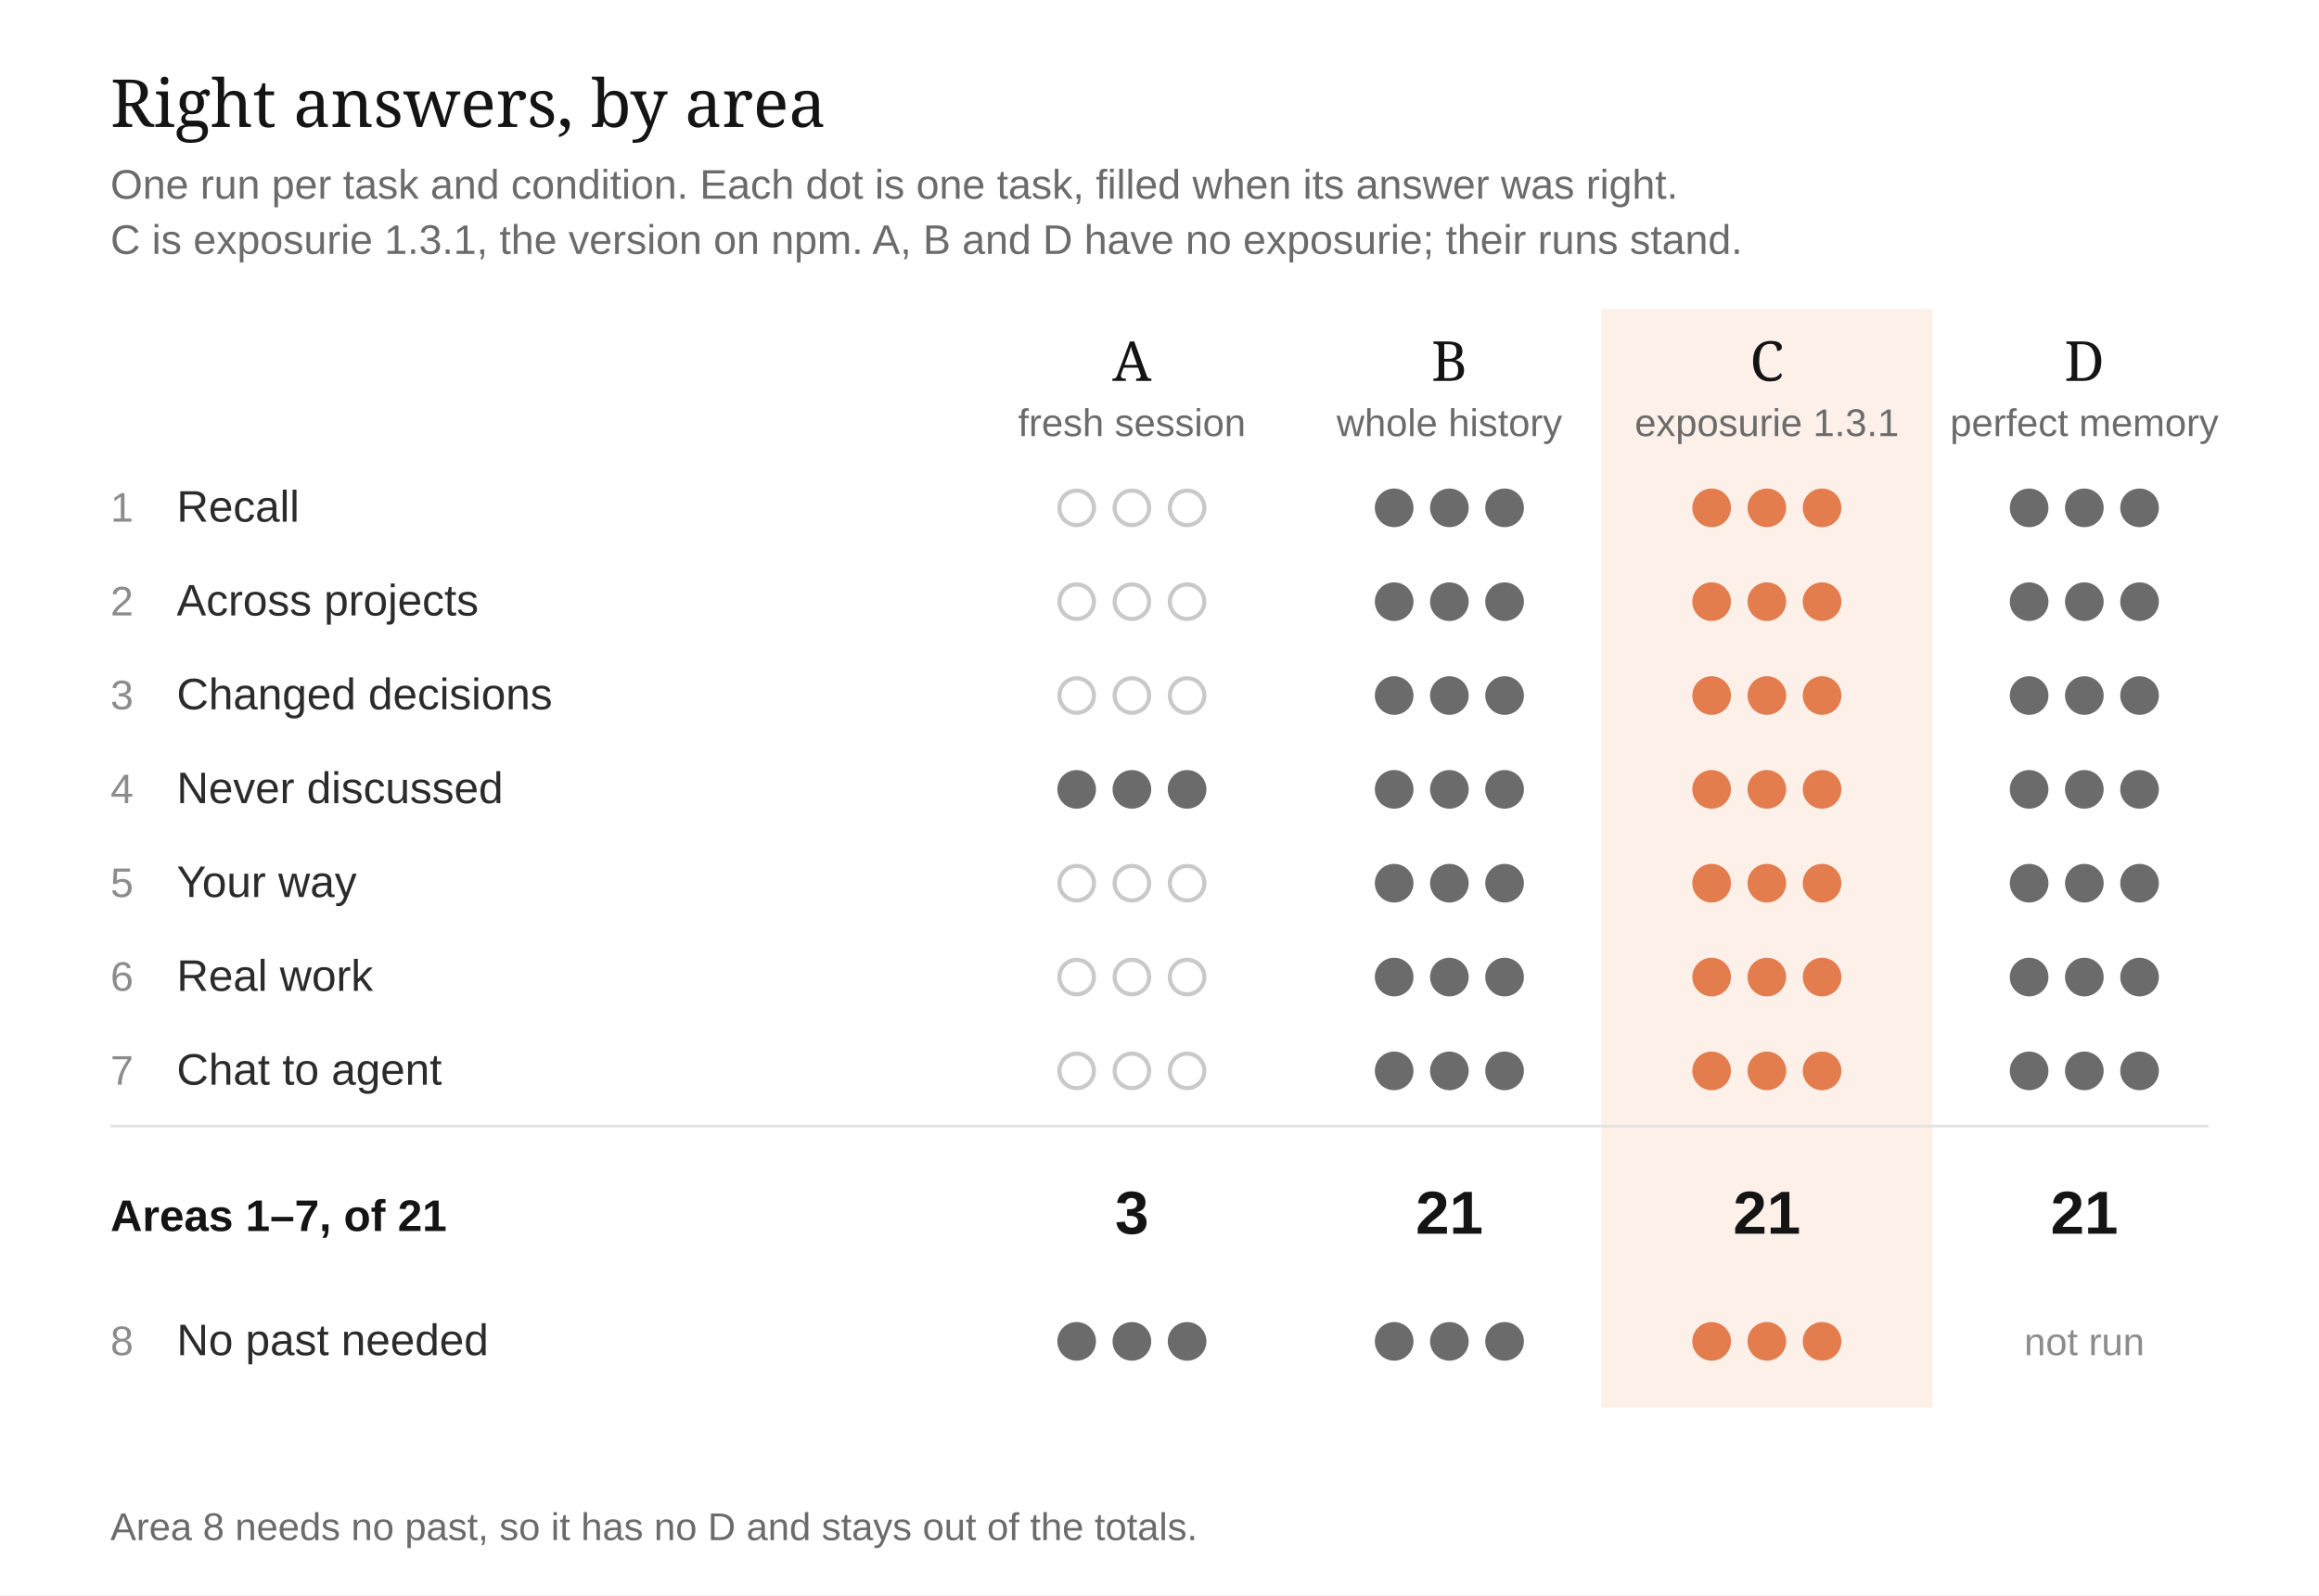
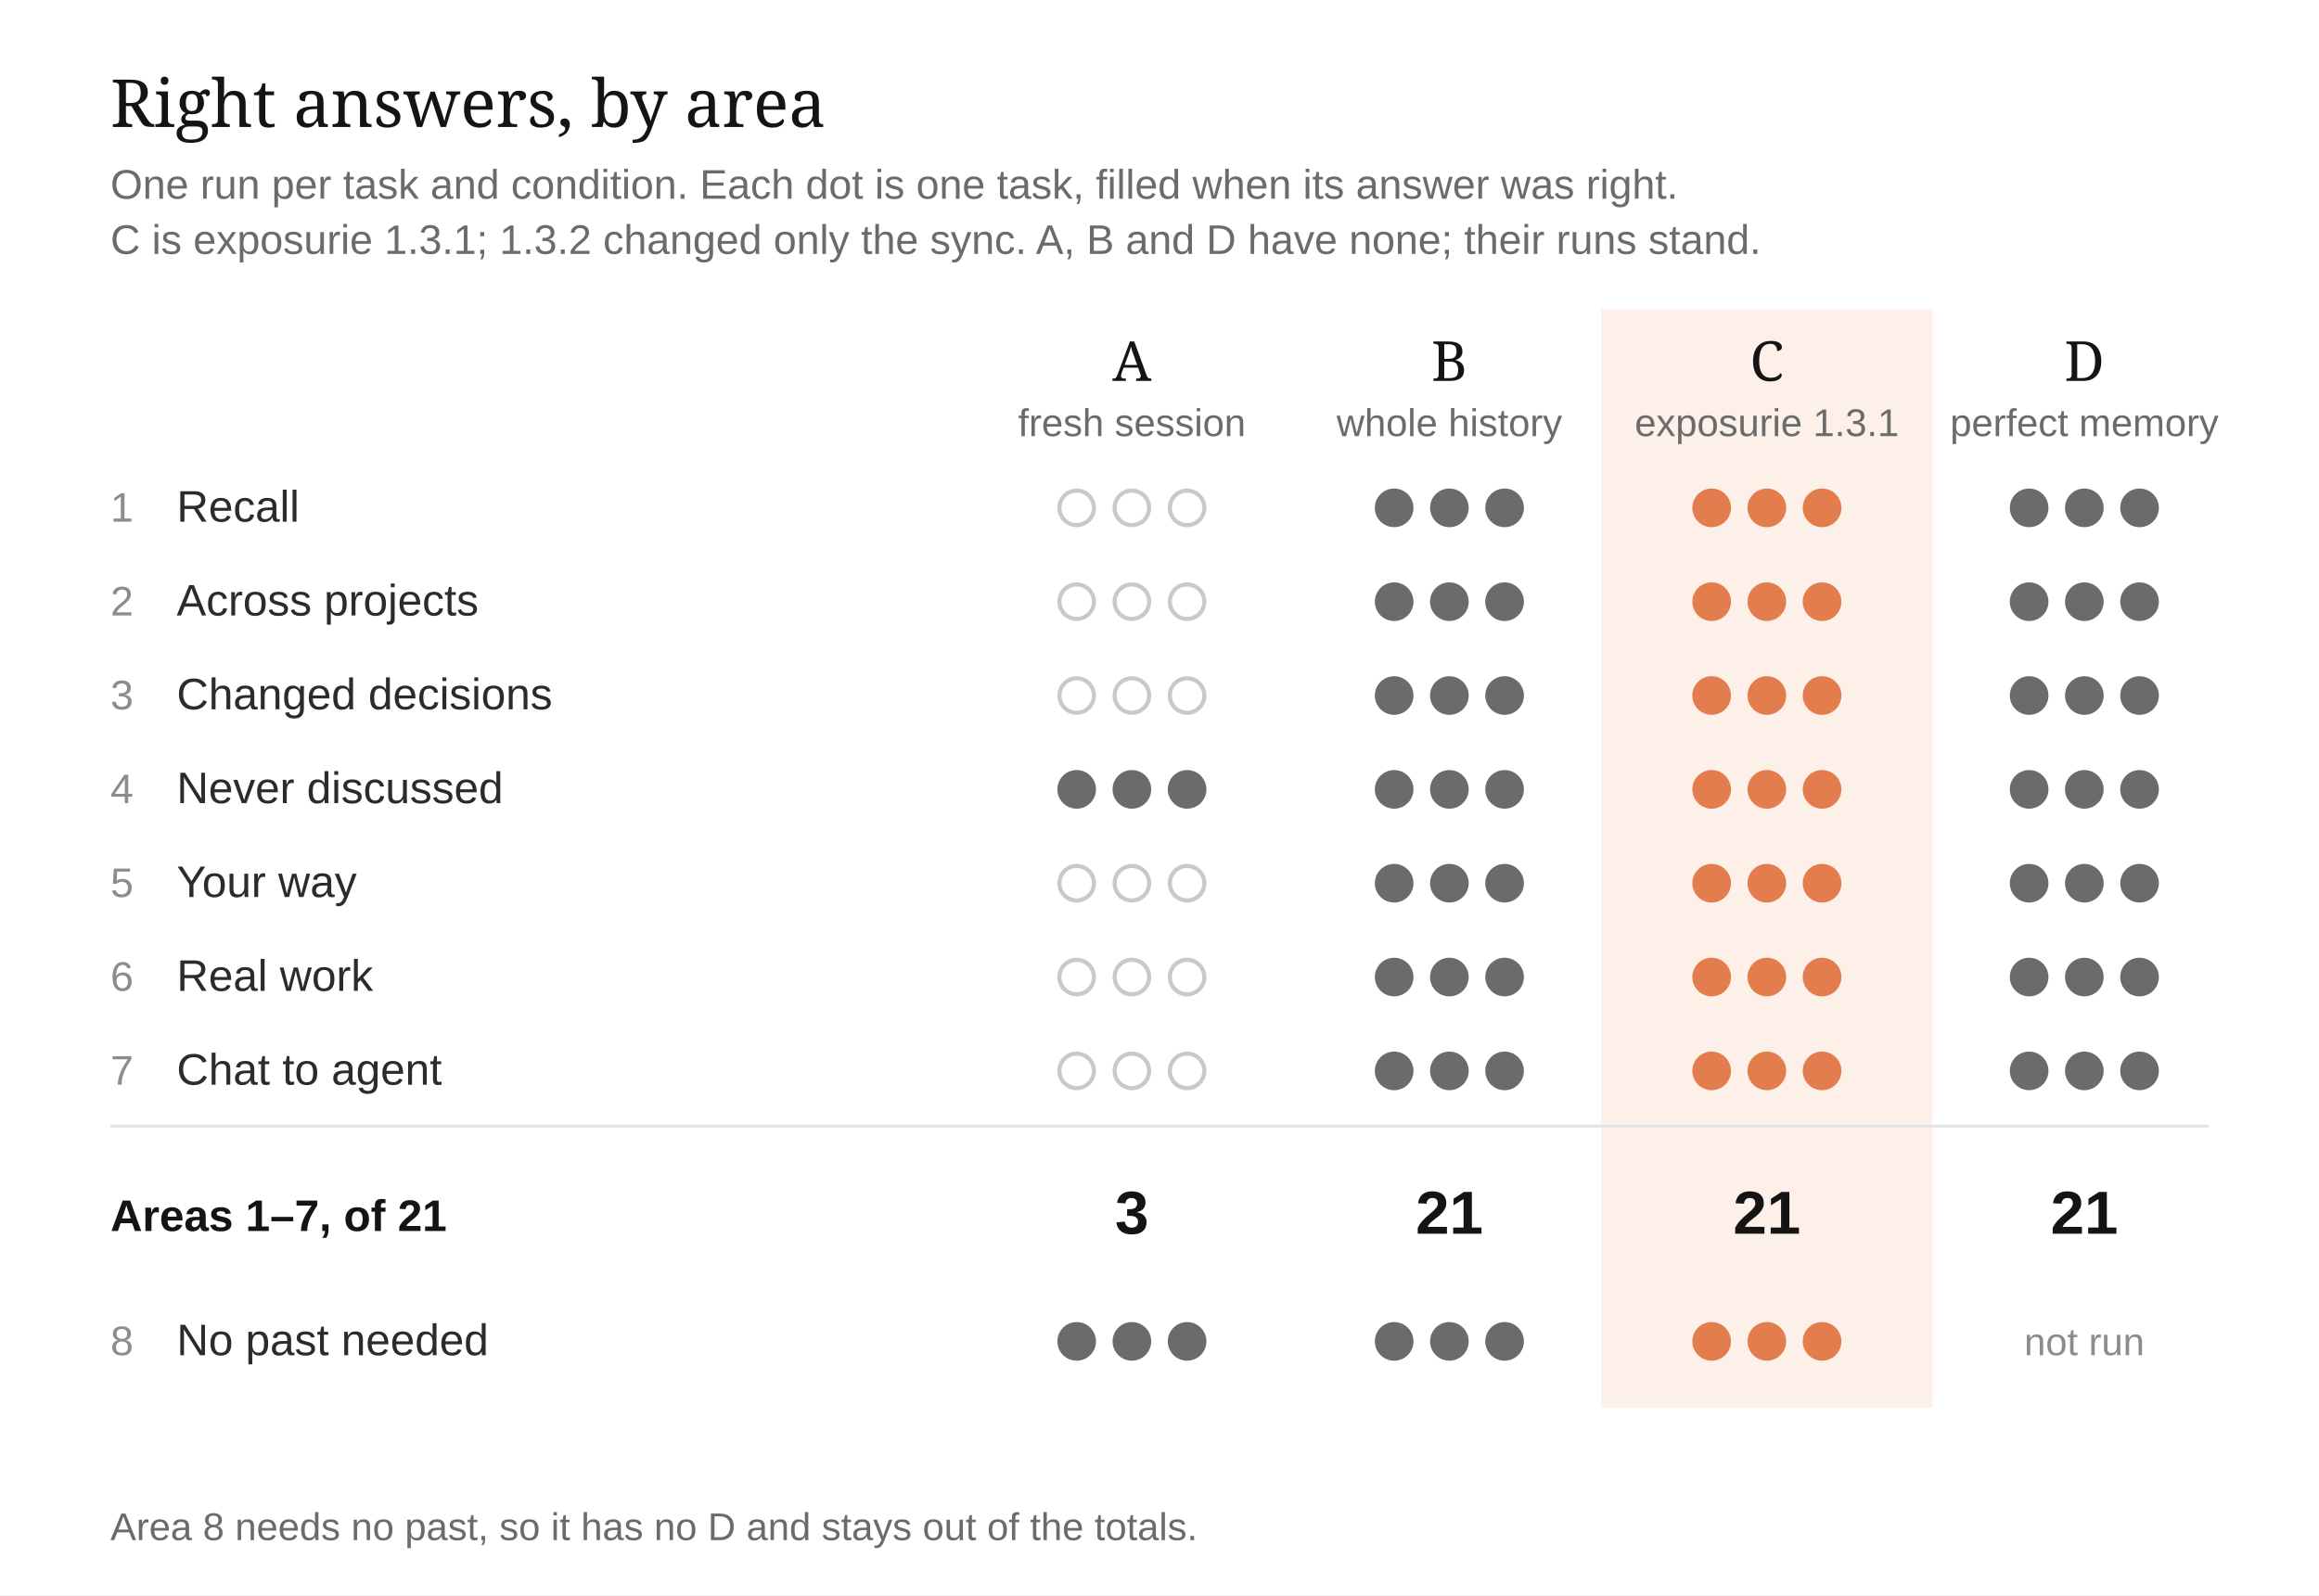
<svg xmlns="http://www.w3.org/2000/svg" width="840" height="578" viewBox="0 0 840 578" role="img" aria-label="Right answers, by area and condition">
  <rect x="0" y="0" width="840" height="578" fill="#FFFFFF" />
  <text x="40" y="46" font-family="Georgia, serif" font-size="24" fill="#141414">Right answers, by area</text>
  <text x="40" y="72" font-family="Calibri, Carlito, Arial, sans-serif" font-size="15" fill="#6B6B6B">One run per task and condition. Each dot is one task, filled when its answer was right.</text>
-   <text x="40" y="92" font-family="Calibri, Carlito, Arial, sans-serif" font-size="15" fill="#6B6B6B">C is exposurie 1.3.1, the version on npm. A, B and D have no exposurie; their runs stand.</text>
+   <text x="40" y="92" font-family="Calibri, Carlito, Arial, sans-serif" font-size="15" fill="#6B6B6B">C is exposurie 1.3.1; 1.3.2 changed only the sync. A, B and D have none; their runs stand.</text>
  <rect x="580" y="112" width="120" height="398" fill="#FCF0E9" />
  <text x="410" y="138" font-family="Georgia, serif" font-size="20" fill="#141414" text-anchor="middle">A</text>
  <text x="410" y="158" font-family="Calibri, Carlito, Arial, sans-serif" font-size="14" fill="#6B6B6B" text-anchor="middle">fresh session</text>
  <text x="525" y="138" font-family="Georgia, serif" font-size="20" fill="#141414" text-anchor="middle">B</text>
  <text x="525" y="158" font-family="Calibri, Carlito, Arial, sans-serif" font-size="14" fill="#6B6B6B" text-anchor="middle">whole history</text>
  <text x="640" y="138" font-family="Georgia, serif" font-size="20" fill="#141414" text-anchor="middle">C</text>
  <text x="640" y="158" font-family="Calibri, Carlito, Arial, sans-serif" font-size="14" fill="#6B6B6B" text-anchor="middle">exposurie 1.3.1</text>
  <text x="755" y="138" font-family="Georgia, serif" font-size="20" fill="#141414" text-anchor="middle">D</text>
  <text x="755" y="158" font-family="Calibri, Carlito, Arial, sans-serif" font-size="14" fill="#6B6B6B" text-anchor="middle">perfect memory</text>
  <text x="40" y="189" font-family="Calibri, Carlito, Arial, sans-serif" font-size="15" fill="#8C8C8C">1</text>
  <text x="64" y="189" font-family="Calibri, Carlito, Arial, sans-serif" font-size="16" fill="#2B2B2B">Recall</text>
  <circle cx="390" cy="184" r="6.25" fill="#FFFFFF" stroke="#C9C9C9" stroke-width="1.5" />
  <circle cx="410" cy="184" r="6.25" fill="#FFFFFF" stroke="#C9C9C9" stroke-width="1.5" />
  <circle cx="430" cy="184" r="6.25" fill="#FFFFFF" stroke="#C9C9C9" stroke-width="1.5" />
  <circle cx="505" cy="184" r="7" fill="#6B6B6B" />
  <circle cx="525" cy="184" r="7" fill="#6B6B6B" />
  <circle cx="545" cy="184" r="7" fill="#6B6B6B" />
  <circle cx="620" cy="184" r="7" fill="#E37D4E" />
  <circle cx="640" cy="184" r="7" fill="#E37D4E" />
  <circle cx="660" cy="184" r="7" fill="#E37D4E" />
  <circle cx="735" cy="184" r="7" fill="#6B6B6B" />
  <circle cx="755" cy="184" r="7" fill="#6B6B6B" />
  <circle cx="775" cy="184" r="7" fill="#6B6B6B" />
  <text x="40" y="223" font-family="Calibri, Carlito, Arial, sans-serif" font-size="15" fill="#8C8C8C">2</text>
  <text x="64" y="223" font-family="Calibri, Carlito, Arial, sans-serif" font-size="16" fill="#2B2B2B">Across projects</text>
  <circle cx="390" cy="218" r="6.25" fill="#FFFFFF" stroke="#C9C9C9" stroke-width="1.5" />
  <circle cx="410" cy="218" r="6.25" fill="#FFFFFF" stroke="#C9C9C9" stroke-width="1.5" />
  <circle cx="430" cy="218" r="6.25" fill="#FFFFFF" stroke="#C9C9C9" stroke-width="1.5" />
  <circle cx="505" cy="218" r="7" fill="#6B6B6B" />
  <circle cx="525" cy="218" r="7" fill="#6B6B6B" />
  <circle cx="545" cy="218" r="7" fill="#6B6B6B" />
  <circle cx="620" cy="218" r="7" fill="#E37D4E" />
  <circle cx="640" cy="218" r="7" fill="#E37D4E" />
  <circle cx="660" cy="218" r="7" fill="#E37D4E" />
  <circle cx="735" cy="218" r="7" fill="#6B6B6B" />
  <circle cx="755" cy="218" r="7" fill="#6B6B6B" />
  <circle cx="775" cy="218" r="7" fill="#6B6B6B" />
  <text x="40" y="257" font-family="Calibri, Carlito, Arial, sans-serif" font-size="15" fill="#8C8C8C">3</text>
  <text x="64" y="257" font-family="Calibri, Carlito, Arial, sans-serif" font-size="16" fill="#2B2B2B">Changed decisions</text>
  <circle cx="390" cy="252" r="6.25" fill="#FFFFFF" stroke="#C9C9C9" stroke-width="1.5" />
  <circle cx="410" cy="252" r="6.25" fill="#FFFFFF" stroke="#C9C9C9" stroke-width="1.5" />
  <circle cx="430" cy="252" r="6.25" fill="#FFFFFF" stroke="#C9C9C9" stroke-width="1.5" />
  <circle cx="505" cy="252" r="7" fill="#6B6B6B" />
  <circle cx="525" cy="252" r="7" fill="#6B6B6B" />
  <circle cx="545" cy="252" r="7" fill="#6B6B6B" />
  <circle cx="620" cy="252" r="7" fill="#E37D4E" />
  <circle cx="640" cy="252" r="7" fill="#E37D4E" />
  <circle cx="660" cy="252" r="7" fill="#E37D4E" />
  <circle cx="735" cy="252" r="7" fill="#6B6B6B" />
  <circle cx="755" cy="252" r="7" fill="#6B6B6B" />
  <circle cx="775" cy="252" r="7" fill="#6B6B6B" />
  <text x="40" y="291" font-family="Calibri, Carlito, Arial, sans-serif" font-size="15" fill="#8C8C8C">4</text>
  <text x="64" y="291" font-family="Calibri, Carlito, Arial, sans-serif" font-size="16" fill="#2B2B2B">Never discussed</text>
  <circle cx="390" cy="286" r="7" fill="#6B6B6B" />
  <circle cx="410" cy="286" r="7" fill="#6B6B6B" />
  <circle cx="430" cy="286" r="7" fill="#6B6B6B" />
  <circle cx="505" cy="286" r="7" fill="#6B6B6B" />
  <circle cx="525" cy="286" r="7" fill="#6B6B6B" />
  <circle cx="545" cy="286" r="7" fill="#6B6B6B" />
  <circle cx="620" cy="286" r="7" fill="#E37D4E" />
  <circle cx="640" cy="286" r="7" fill="#E37D4E" />
  <circle cx="660" cy="286" r="7" fill="#E37D4E" />
  <circle cx="735" cy="286" r="7" fill="#6B6B6B" />
  <circle cx="755" cy="286" r="7" fill="#6B6B6B" />
  <circle cx="775" cy="286" r="7" fill="#6B6B6B" />
  <text x="40" y="325" font-family="Calibri, Carlito, Arial, sans-serif" font-size="15" fill="#8C8C8C">5</text>
  <text x="64" y="325" font-family="Calibri, Carlito, Arial, sans-serif" font-size="16" fill="#2B2B2B">Your way</text>
  <circle cx="390" cy="320" r="6.25" fill="#FFFFFF" stroke="#C9C9C9" stroke-width="1.5" />
  <circle cx="410" cy="320" r="6.25" fill="#FFFFFF" stroke="#C9C9C9" stroke-width="1.5" />
  <circle cx="430" cy="320" r="6.25" fill="#FFFFFF" stroke="#C9C9C9" stroke-width="1.5" />
  <circle cx="505" cy="320" r="7" fill="#6B6B6B" />
  <circle cx="525" cy="320" r="7" fill="#6B6B6B" />
  <circle cx="545" cy="320" r="7" fill="#6B6B6B" />
  <circle cx="620" cy="320" r="7" fill="#E37D4E" />
  <circle cx="640" cy="320" r="7" fill="#E37D4E" />
  <circle cx="660" cy="320" r="7" fill="#E37D4E" />
  <circle cx="735" cy="320" r="7" fill="#6B6B6B" />
  <circle cx="755" cy="320" r="7" fill="#6B6B6B" />
  <circle cx="775" cy="320" r="7" fill="#6B6B6B" />
  <text x="40" y="359" font-family="Calibri, Carlito, Arial, sans-serif" font-size="15" fill="#8C8C8C">6</text>
  <text x="64" y="359" font-family="Calibri, Carlito, Arial, sans-serif" font-size="16" fill="#2B2B2B">Real work</text>
  <circle cx="390" cy="354" r="6.25" fill="#FFFFFF" stroke="#C9C9C9" stroke-width="1.5" />
  <circle cx="410" cy="354" r="6.25" fill="#FFFFFF" stroke="#C9C9C9" stroke-width="1.5" />
  <circle cx="430" cy="354" r="6.25" fill="#FFFFFF" stroke="#C9C9C9" stroke-width="1.5" />
  <circle cx="505" cy="354" r="7" fill="#6B6B6B" />
  <circle cx="525" cy="354" r="7" fill="#6B6B6B" />
  <circle cx="545" cy="354" r="7" fill="#6B6B6B" />
  <circle cx="620" cy="354" r="7" fill="#E37D4E" />
  <circle cx="640" cy="354" r="7" fill="#E37D4E" />
  <circle cx="660" cy="354" r="7" fill="#E37D4E" />
  <circle cx="735" cy="354" r="7" fill="#6B6B6B" />
  <circle cx="755" cy="354" r="7" fill="#6B6B6B" />
  <circle cx="775" cy="354" r="7" fill="#6B6B6B" />
  <text x="40" y="393" font-family="Calibri, Carlito, Arial, sans-serif" font-size="15" fill="#8C8C8C">7</text>
  <text x="64" y="393" font-family="Calibri, Carlito, Arial, sans-serif" font-size="16" fill="#2B2B2B">Chat to agent</text>
  <circle cx="390" cy="388" r="6.25" fill="#FFFFFF" stroke="#C9C9C9" stroke-width="1.5" />
  <circle cx="410" cy="388" r="6.25" fill="#FFFFFF" stroke="#C9C9C9" stroke-width="1.5" />
  <circle cx="430" cy="388" r="6.25" fill="#FFFFFF" stroke="#C9C9C9" stroke-width="1.5" />
  <circle cx="505" cy="388" r="7" fill="#6B6B6B" />
  <circle cx="525" cy="388" r="7" fill="#6B6B6B" />
  <circle cx="545" cy="388" r="7" fill="#6B6B6B" />
  <circle cx="620" cy="388" r="7" fill="#E37D4E" />
  <circle cx="640" cy="388" r="7" fill="#E37D4E" />
  <circle cx="660" cy="388" r="7" fill="#E37D4E" />
  <circle cx="735" cy="388" r="7" fill="#6B6B6B" />
  <circle cx="755" cy="388" r="7" fill="#6B6B6B" />
  <circle cx="775" cy="388" r="7" fill="#6B6B6B" />
  <line x1="40" y1="408" x2="800" y2="408" stroke="#E3E3E3" stroke-width="1" />
  <text x="40" y="446" font-family="Calibri, Carlito, Arial, sans-serif" font-size="16" fill="#141414" font-weight="bold">Areas 1–7, of 21</text>
  <text x="410" y="447" font-family="Calibri, Carlito, Arial, sans-serif" font-size="22" fill="#141414" text-anchor="middle" font-weight="bold">3</text>
  <text x="525" y="447" font-family="Calibri, Carlito, Arial, sans-serif" font-size="22" fill="#141414" text-anchor="middle" font-weight="bold">21</text>
  <text x="640" y="447" font-family="Calibri, Carlito, Arial, sans-serif" font-size="22" fill="#141414" text-anchor="middle" font-weight="bold">21</text>
  <text x="755" y="447" font-family="Calibri, Carlito, Arial, sans-serif" font-size="22" fill="#141414" text-anchor="middle" font-weight="bold">21</text>
  <text x="40" y="491" font-family="Calibri, Carlito, Arial, sans-serif" font-size="15" fill="#8C8C8C">8</text>
  <text x="64" y="491" font-family="Calibri, Carlito, Arial, sans-serif" font-size="16" fill="#2B2B2B">No past needed</text>
  <circle cx="390" cy="486" r="7" fill="#6B6B6B" />
  <circle cx="410" cy="486" r="7" fill="#6B6B6B" />
  <circle cx="430" cy="486" r="7" fill="#6B6B6B" />
  <circle cx="505" cy="486" r="7" fill="#6B6B6B" />
  <circle cx="525" cy="486" r="7" fill="#6B6B6B" />
  <circle cx="545" cy="486" r="7" fill="#6B6B6B" />
  <circle cx="620" cy="486" r="7" fill="#E37D4E" />
  <circle cx="640" cy="486" r="7" fill="#E37D4E" />
  <circle cx="660" cy="486" r="7" fill="#E37D4E" />
  <text x="755" y="491" font-family="Calibri, Carlito, Arial, sans-serif" font-size="14" fill="#8C8C8C" text-anchor="middle">not run</text>
  <text x="40" y="558" font-family="Calibri, Carlito, Arial, sans-serif" font-size="14" fill="#6B6B6B">Area 8 needs no past, so it has no D and stays out of the totals.</text>
</svg>
